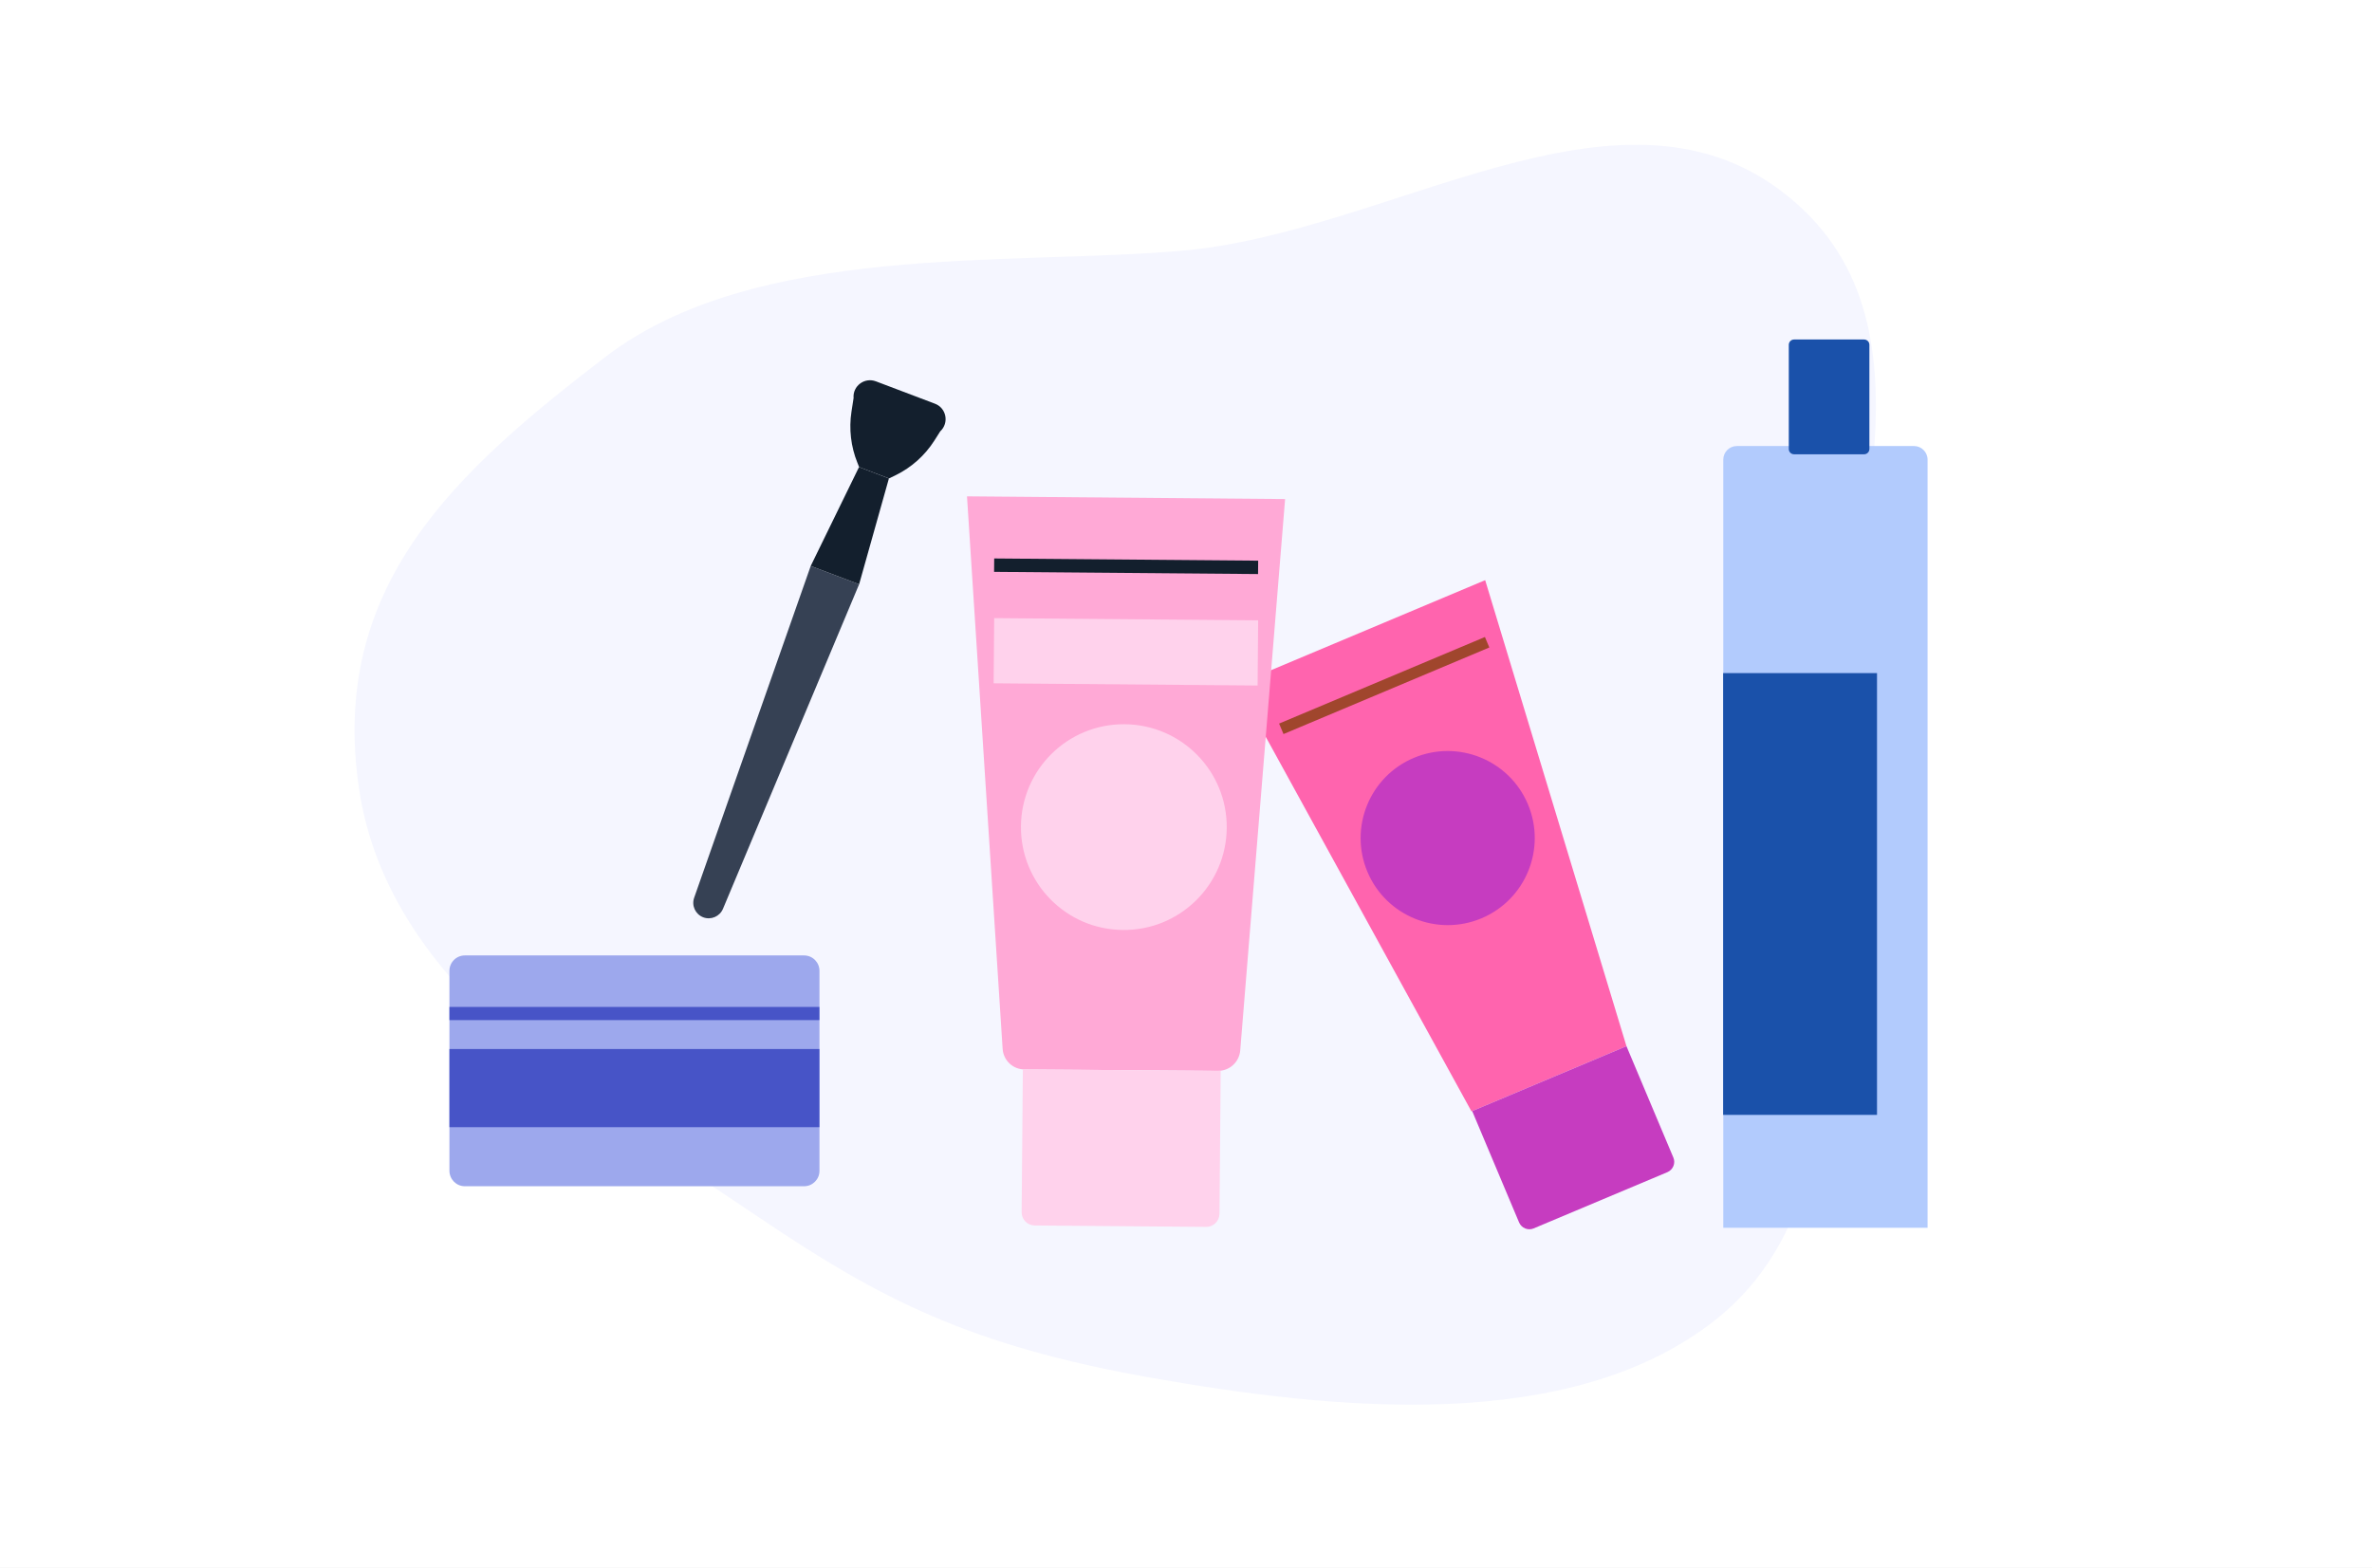
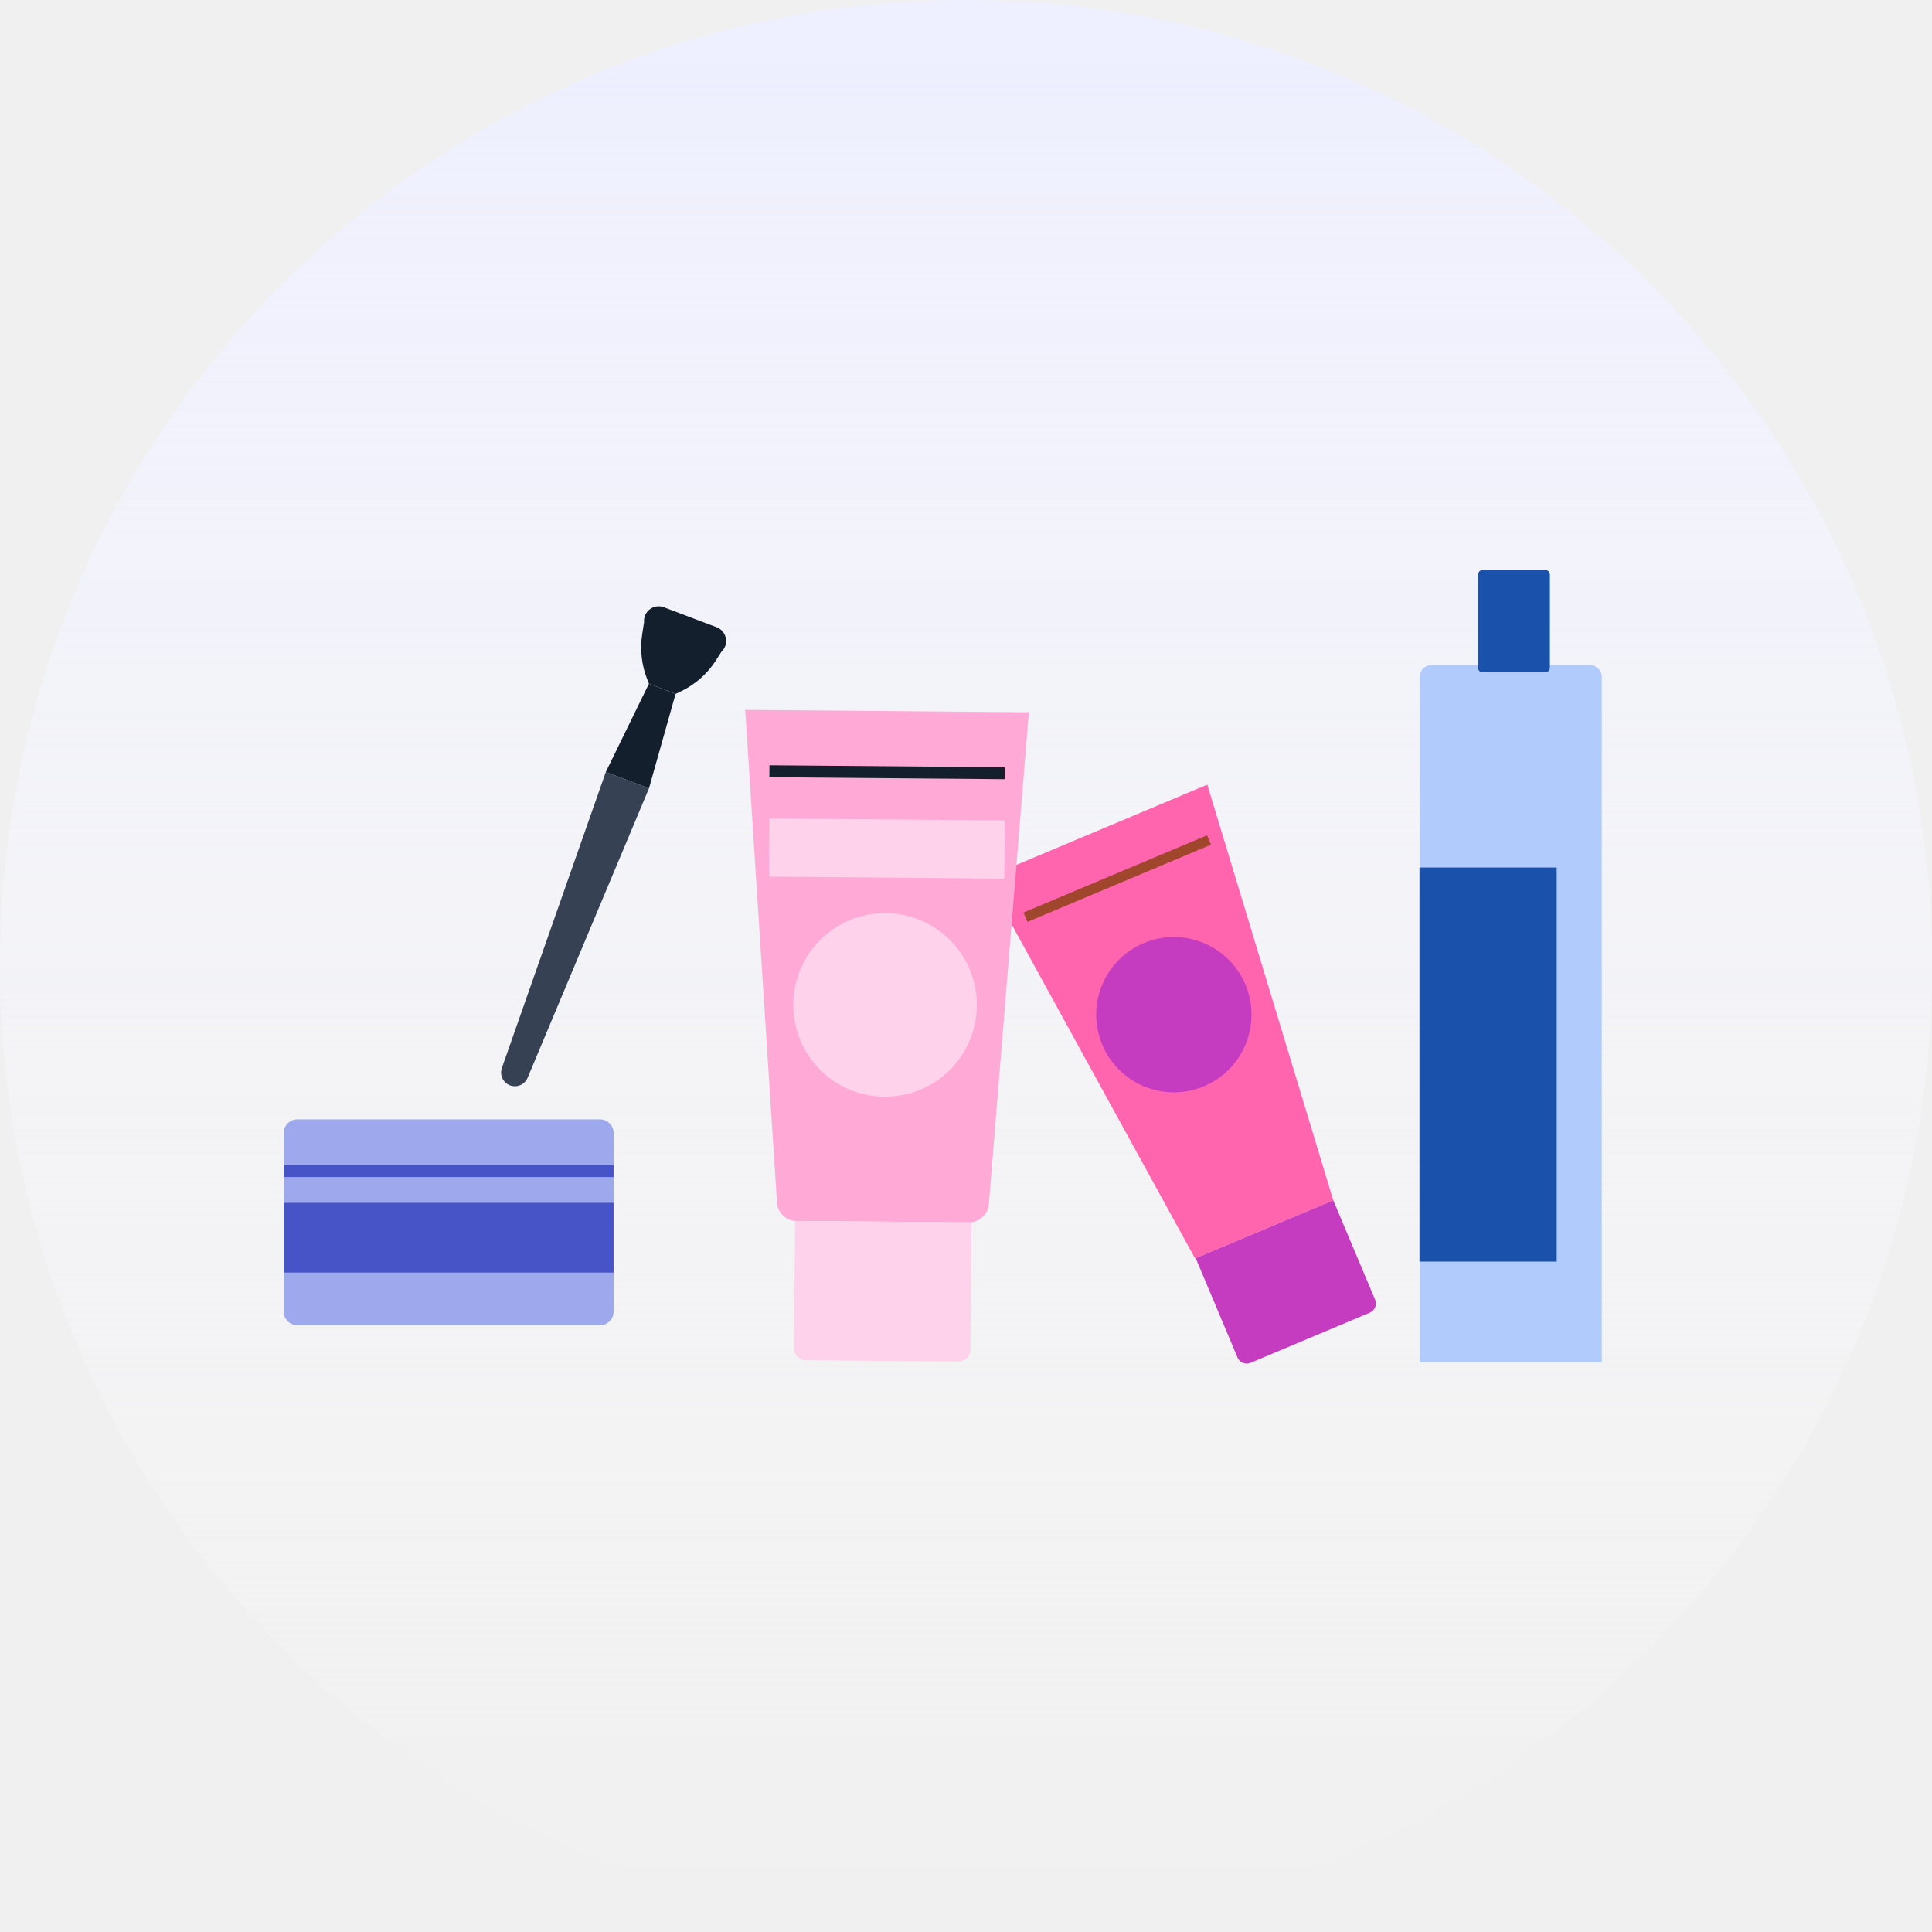
- <svg xmlns="http://www.w3.org/2000/svg" width="475" height="314" viewBox="0 0 475 314" fill="none">
-   <rect y="0" width="475" height="314" fill="white" />
-   <path fill-rule="evenodd" clip-rule="evenodd" d="M236.61 50.228C278.342 46.632 323.683 13.025 356.907 38.415C390.467 64.062 369.227 110.962 366.719 153C364.414 191.634 373.92 240.447 343.421 264.453C314.359 287.328 267.204 282.42 230.719 276C194.234 269.58 176.126 260.135 152.219 244C118.678 221.362 77.942 198.034 71.924 158.146C65.777 117.409 91.219 94.5 121.219 71.5C151.22 48.5 201.609 53.245 236.61 50.228Z" fill="#F5F6FF" />
-   <path d="M140.825 183.736C142.377 184.32 144.13 183.574 144.775 182.043L172.041 117.031L162.348 113.363L139.011 179.806C138.447 181.398 139.253 183.131 140.825 183.736Z" fill="#364154" />
-   <path d="M172.021 93.553L178.007 95.831L172.042 117.031L162.348 113.363L172.021 93.553Z" fill="#131F2D" />
-   <path d="M175.406 76.383L187.216 80.857C189.533 81.724 190.097 84.726 188.284 86.399L187.095 88.273C185.2 91.236 182.54 93.614 179.396 95.165L178.026 95.83L172.041 93.553L171.698 92.686C170.388 89.462 169.985 85.915 170.509 82.469L170.932 79.728C170.731 77.31 173.129 75.516 175.406 76.383Z" fill="#131F2D" />
-   <path d="M93.083 237.603H161.017C162.71 237.603 164.101 236.233 164.101 234.52V194.457C164.101 192.764 162.73 191.374 161.017 191.374H93.083C91.391 191.374 90 192.744 90 194.457V234.52C90.02 236.233 91.391 237.603 93.083 237.603Z" fill="#9DA8ED" />
-   <path d="M90.004 225.774H164.085V210.116H90.004V225.774Z" fill="#4754C7" />
-   <path d="M90.004 204.328H164.085V201.688H90.004V204.328Z" fill="#4754C7" />
-   <path d="M294.669 222.61L325.704 209.551L297.41 116.205L247.714 137.103L294.669 222.61Z" fill="#FF64AE" />
-   <path d="M296.665 183.937C305.532 180.209 309.703 169.992 305.975 161.104C302.247 152.237 292.03 148.066 283.142 151.794C274.275 155.522 270.104 165.74 273.832 174.627C277.56 183.494 287.798 187.665 296.665 183.937Z" fill="#C63CC0" />
-   <path d="M257.026 147.031L298.243 129.689L297.36 127.59L256.143 144.932L257.026 147.031Z" fill="#A0462D" />
-   <path d="M307.124 246.047L333.907 234.782C335.035 234.298 335.579 232.988 335.096 231.86L325.705 209.551L294.811 222.549L304.202 244.858C304.686 245.987 305.996 246.531 307.124 246.047Z" fill="#C63CC0" />
-   <path d="M205.171 214.206L243.904 214.488C246.221 214.509 248.156 212.735 248.358 210.418L257.346 99.962L193.644 99.418L200.778 210.055C200.919 212.393 202.833 214.206 205.171 214.206Z" fill="#FFA9D6" />
-   <path d="M224.881 186.275C236.267 186.376 245.557 177.226 245.658 165.84C245.759 154.454 236.61 145.164 225.223 145.063C213.837 144.962 204.547 154.112 204.446 165.498C204.345 176.884 213.495 186.194 224.881 186.275Z" fill="#FFD2EC" />
-   <path d="M199.069 114.541L251.929 114.984L251.951 112.304L199.091 111.86L199.069 114.541Z" fill="#131F2D" />
-   <path d="M198.978 136.867L251.838 137.31L251.948 124.251L199.088 123.808L198.978 136.867Z" fill="#FFD2EC" />
-   <path d="M207.207 245.463L241.547 245.745C242.998 245.765 244.187 244.576 244.207 243.125L244.449 214.508L204.829 214.186L204.587 242.803C204.567 244.254 205.736 245.443 207.207 245.463Z" fill="#FFD2EC" />
-   <path d="M345.071 245.926H386.001V92.062C386.001 90.551 384.771 89.341 383.28 89.341H347.812C346.3 89.341 345.091 90.571 345.091 92.062V245.926H345.071Z" fill="#B2CBFD" />
-   <path d="M359.278 90.994H373.284C373.889 90.994 374.352 90.51 374.352 89.926V69.068C374.352 68.463 373.869 68 373.284 68H359.278C358.674 68 358.21 68.484 358.21 69.068V89.906C358.19 90.51 358.674 90.994 359.278 90.994Z" fill="#1A51AA" />
-   <path d="M345.065 223.311H375.878V134.821H345.065V223.311Z" fill="#1A51AA" />
+ <svg xmlns="http://www.w3.org/2000/svg" width="166" height="166" viewBox="0 0 166 166" fill="none">
+   <circle cx="83" cy="83" r="83" fill="url(#paint0_linear_382_232)" />
+   <path d="M43.818 93.255C44.412 93.479 45.083 93.194 45.33 92.608L55.762 67.733L52.053 66.329L43.124 91.752C42.908 92.361 43.217 93.024 43.818 93.255Z" fill="#364154" />
+   <path d="M55.755 58.749L58.045 59.621L55.762 67.733L52.053 66.329L55.755 58.749Z" fill="#131F2D" />
+   <path d="M57.05 52.18L61.569 53.892C62.455 54.223 62.671 55.372 61.977 56.012L61.522 56.729C60.798 57.863 59.78 58.773 58.577 59.366L58.053 59.621L55.762 58.749L55.631 58.418C55.13 57.184 54.976 55.827 55.176 54.508L55.338 53.46C55.261 52.535 56.179 51.848 57.05 52.18Z" fill="#131F2D" />
+   <path d="M25.551 113.867H51.545C52.192 113.867 52.724 113.342 52.724 112.687V97.358C52.724 96.71 52.2 96.178 51.545 96.178H25.551C24.904 96.178 24.372 96.702 24.372 97.358V112.687C24.379 113.342 24.904 113.867 25.551 113.867Z" fill="#9DA8ED" />
+   <path d="M24.373 109.34H52.718V103.349H24.373V109.34Z" fill="#4754C7" />
+   <path d="M24.373 101.135H52.718V100.124H24.373V101.135Z" fill="#4754C7" />
+   <path d="M102.683 108.13L114.558 103.133L103.732 67.416L84.717 75.412L102.683 108.13Z" fill="#FF64AE" />
+   <path d="M103.446 93.332C106.839 91.906 108.435 87.997 107.009 84.596C105.582 81.203 101.673 79.607 98.272 81.034C94.879 82.46 93.283 86.37 94.71 89.77C96.136 93.163 100.053 94.759 103.446 93.332Z" fill="#C63CC0" />
+   <path d="M88.279 79.211L104.05 72.576L103.712 71.773L87.942 78.408L88.279 79.211Z" fill="#A0462D" />
+   <path d="M107.448 117.097L117.696 112.787C118.128 112.602 118.336 112.101 118.151 111.669L114.558 103.133L102.737 108.106L106.33 116.642C106.515 117.074 107.016 117.282 107.448 117.097Z" fill="#C63CC0" />
+   <path d="M68.439 104.914L83.259 105.022C84.146 105.03 84.886 104.351 84.963 103.465L88.402 61.201L64.028 60.993L66.758 103.326C66.812 104.22 67.545 104.914 68.439 104.914Z" fill="#FFA9D6" />
+   <path d="M75.98 94.227C80.337 94.266 83.892 90.765 83.93 86.408C83.969 82.052 80.468 78.497 76.111 78.458C71.755 78.42 68.2 81.92 68.161 86.277C68.123 90.634 71.624 94.196 75.98 94.227Z" fill="#FFD2EC" />
+   <path d="M66.104 66.78L86.33 66.949L86.338 65.924L66.113 65.754L66.104 66.78Z" fill="#131F2D" />
+   <path d="M66.069 75.322L86.295 75.492L86.337 70.495L66.111 70.325L66.069 75.322Z" fill="#FFD2EC" />
+   <path d="M69.218 116.874L82.357 116.982C82.912 116.989 83.367 116.534 83.375 115.979L83.468 105.03L68.308 104.906L68.216 115.856C68.208 116.411 68.655 116.866 69.218 116.874Z" fill="#FFD2EC" />
+   <path d="M121.968 117.051H137.628V58.179C137.628 57.6 137.158 57.138 136.588 57.138H123.016C122.438 57.138 121.975 57.608 121.975 58.179V117.051H121.968Z" fill="#B2CBFD" />
+   <path d="M127.404 57.77H132.763C132.994 57.77 133.172 57.585 133.172 57.361V49.381C133.172 49.149 132.987 48.972 132.763 48.972H127.404C127.173 48.972 126.995 49.157 126.995 49.381V57.354C126.988 57.585 127.173 57.77 127.404 57.77Z" fill="#1A51AA" />
+   <path d="M121.965 108.398H133.755V74.54H121.965V108.398Z" fill="#1A51AA" />
+   <defs>
+     <linearGradient id="paint0_linear_382_232" x1="83" y1="0" x2="83" y2="166" gradientUnits="userSpaceOnUse">
+       <stop stop-color="#EEEFFF" />
+       <stop offset="1" stop-color="white" stop-opacity="0" />
+     </linearGradient>
+   </defs>
</svg>
